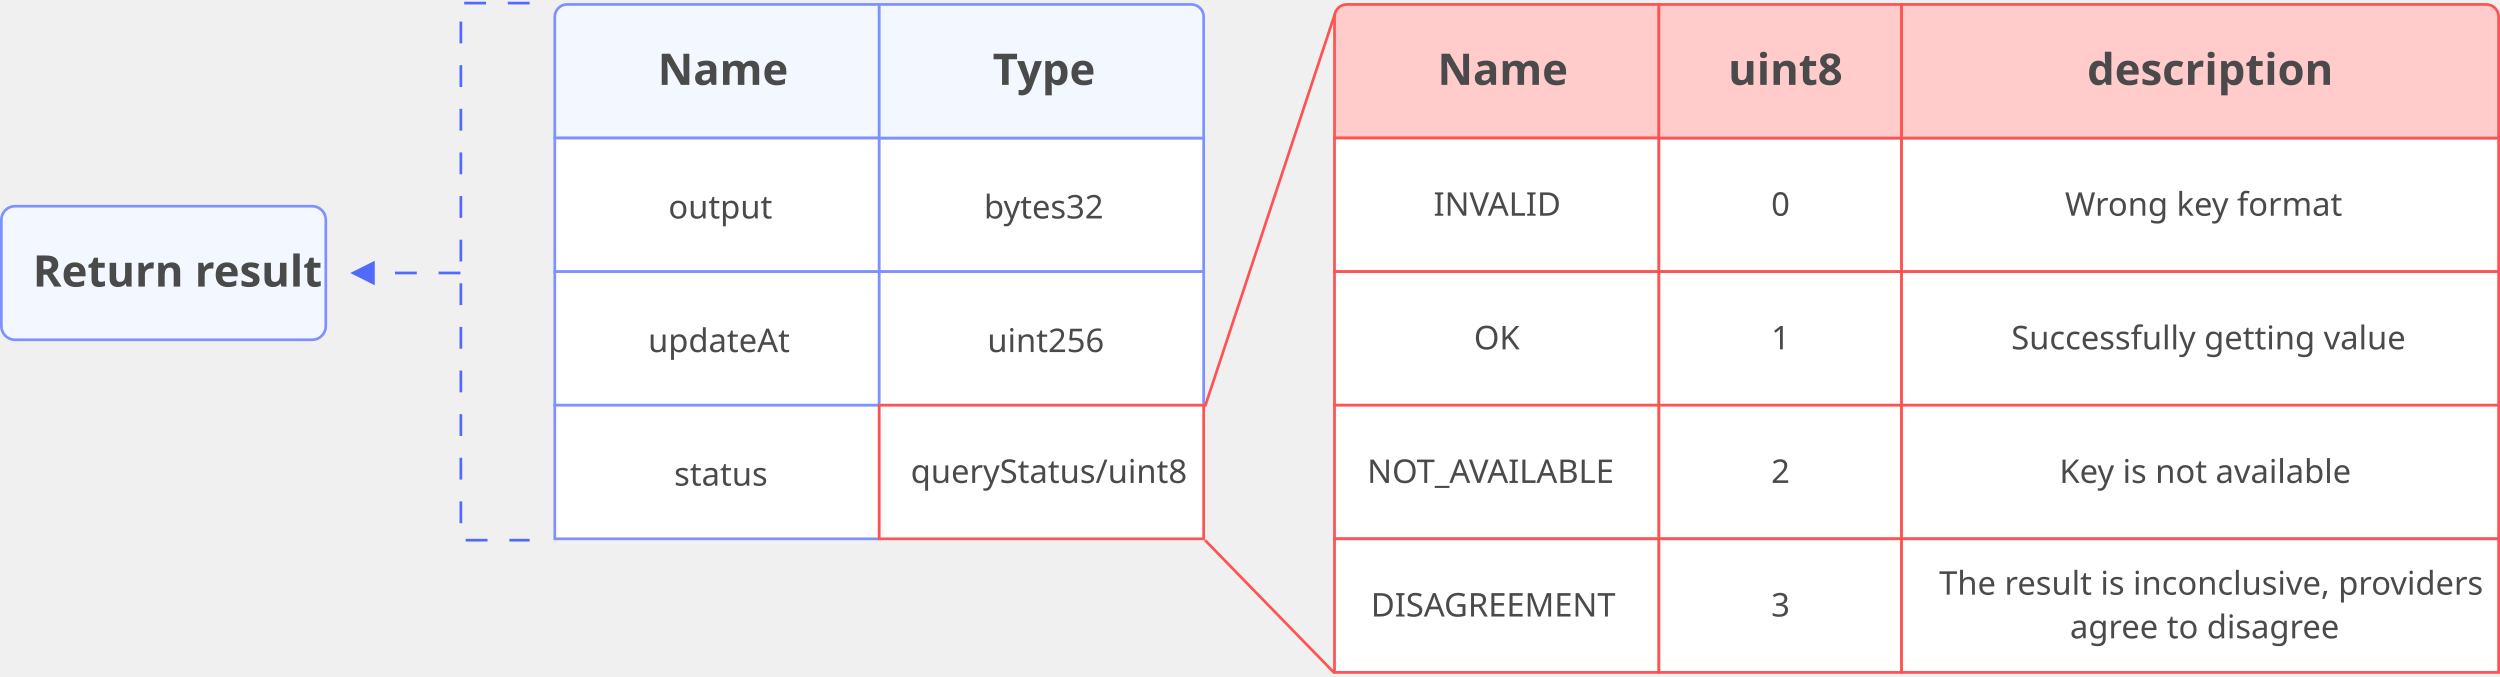
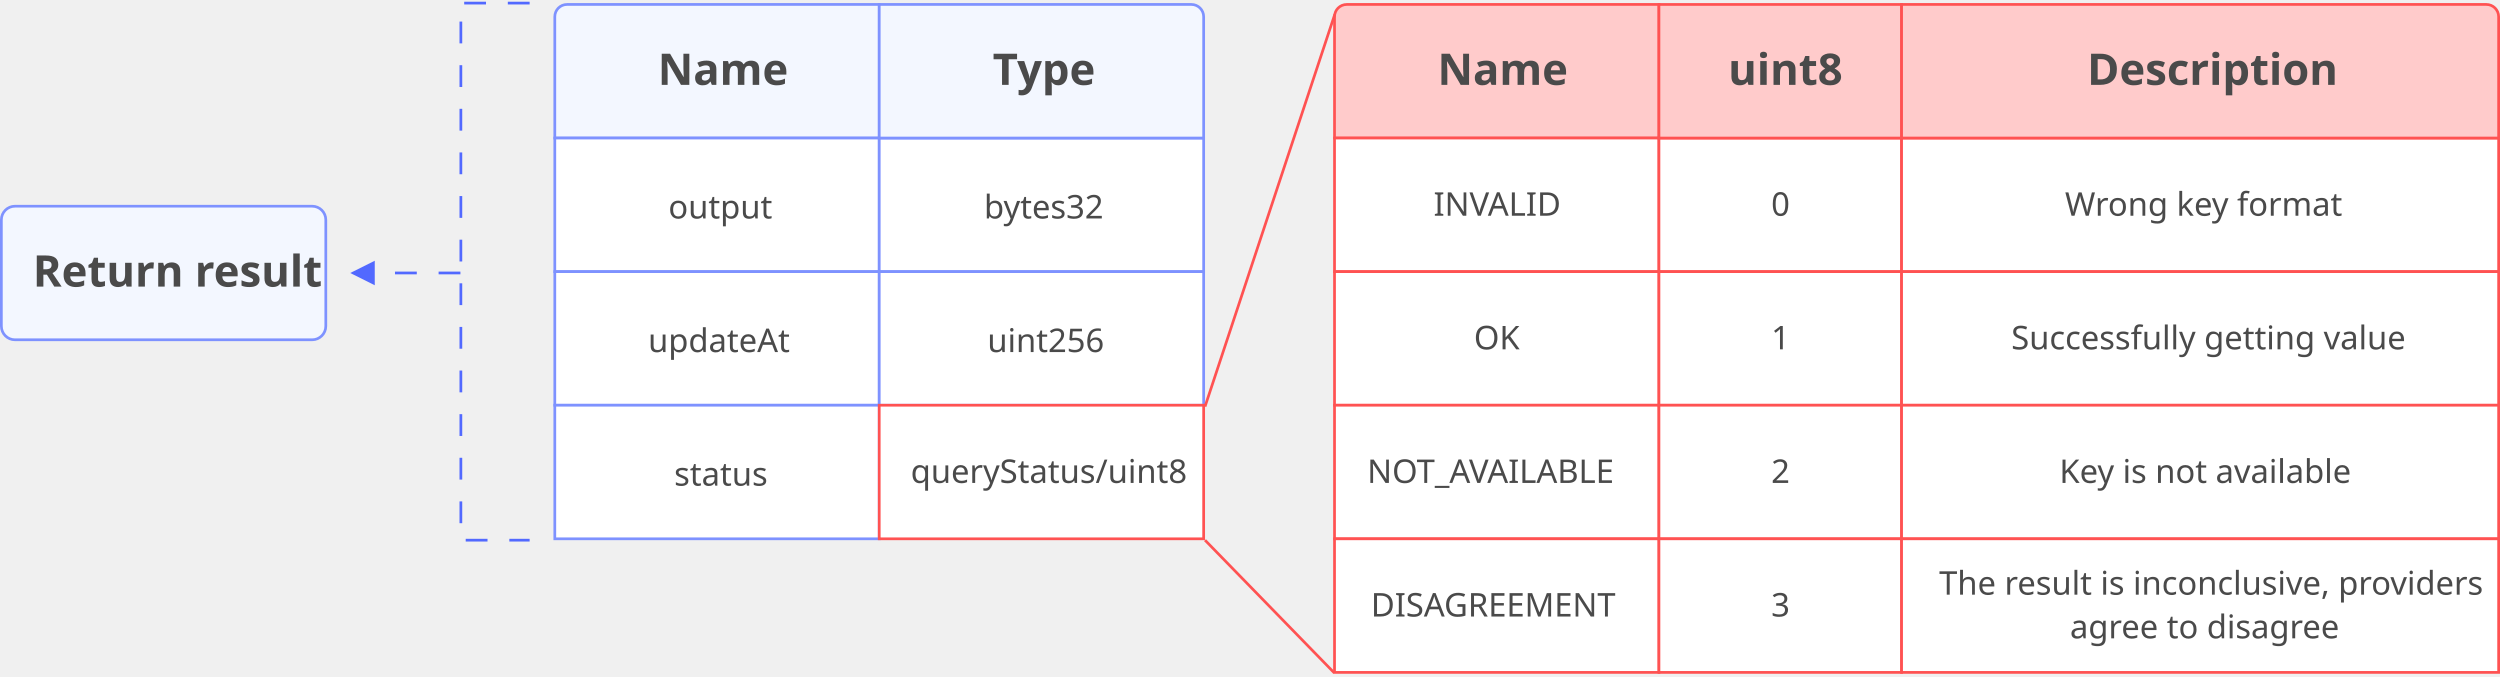
<svg xmlns="http://www.w3.org/2000/svg" height="248" viewBox="0 0 917 248" width="917">
  <g fill="none" fill-rule="evenodd">
    <g transform="translate(0 75.135)">
      <rect fill="#f3f7ff" height="49" rx="5" stroke="#7e92ff" width="119" x=".5" y=".5" />
      <text fill="#4a4a4a" font-family="Avenir-Heavy, Avenir" font-size="16" font-weight="600">
        <tspan x="12.052" y="30">Return result</tspan>
      </text>
    </g>
    <path d="m203.5 50.635h119v-49h-114.5a4.5 4.5 0 0 0 -4.5 4.5z" fill="#f3f7ff" stroke="#7e92ff" />
    <text fill="#4a4a4a" font-family="Avenir-Heavy, Avenir" font-size="16" font-weight="600" transform="translate(203 1.135)">
      <tspan x="38.284" y="30">Name</tspan>
    </text>
    <path d="m203.5 50.635h119v49h-119z" fill="#fff" stroke="#7e92ff" />
    <text fill="#4a4a4a" font-family="Avenir-Medium, Avenir" font-size="12" font-weight="400" transform="translate(203 50.135)">
      <tspan x="42.158" y="30">output</tspan>
    </text>
    <path d="m322.5 50.635h119v49h-119z" fill="#fff" stroke="#7e92ff" />
    <text fill="#4a4a4a" font-family="Avenir-Medium, Avenir" font-size="12" font-weight="400" transform="translate(322 50.135)">
      <tspan x="38.942" y="30">bytes32</tspan>
    </text>
    <path d="m203.5 99.635h119v49h-119z" fill="#fff" stroke="#7e92ff" />
    <text fill="#4a4a4a" font-family="Avenir-Medium, Avenir" font-size="12" font-weight="400" transform="translate(203 99.135)">
      <tspan x="34.718" y="30">updateAt</tspan>
    </text>
    <path d="m203.5 148.635h119v49h-119z" fill="#fff" stroke="#7e92ff" />
    <text fill="#4a4a4a" font-family="Avenir-Medium, Avenir" font-size="12" font-weight="400" transform="translate(203 148.135)">
      <tspan x="44.282" y="30">status</tspan>
    </text>
    <path d="m322.5 99.635h119v49h-119z" fill="#fff" stroke="#7e92ff" />
    <text fill="#4a4a4a" font-family="Avenir-Medium, Avenir" font-size="12" font-weight="400" transform="translate(322 99.135)">
      <tspan x="40.16" y="30">uint256</tspan>
    </text>
    <path d="m322.5 148.635h119v49h-119z" fill="#fff" stroke="#ff5252" />
    <text fill="#4a4a4a" font-family="Avenir-Medium, Avenir" font-size="12" font-weight="400" transform="translate(322 148.135)">
      <tspan x="12.05" y="29">queryStatus/uint8</tspan>
    </text>
    <path d="m442 198.135 47.383 48.652" stroke="#ff5252" />
    <path d="m322.5 1.635v49h119v-44.5a4.5 4.5 0 0 0 -4.5-4.5h-114.5z" fill="#f3f7ff" stroke="#7e92ff" />
    <text fill="#4a4a4a" font-family="Avenir-Heavy, Avenir" font-size="16" font-weight="600" transform="translate(322 1.135)">
      <tspan x="42.124" y="30">Type</tspan>
    </text>
    <path d="m489.5 50.635h119v-49h-114.5a4.5 4.5 0 0 0 -4.5 4.5z" fill="#ffcbcb" stroke="#ff5252" />
    <text fill="#4a4a4a" font-family="Avenir-Heavy, Avenir" font-size="16" font-weight="600" transform="translate(489 1.135)">
      <tspan x="38.284" y="30">Name</tspan>
    </text>
    <path d="m489.5 50.635h119v49h-119z" fill="#fff" stroke="#ff5252" />
    <text fill="#4a4a4a" font-family="Avenir-Medium, Avenir" font-size="12" font-weight="400" transform="translate(489 50.135)">
      <tspan x="36.824" y="29">INVALID</tspan>
    </text>
    <path d="m608.5 50.635v49h89v-49z" fill="#fff" stroke="#ff5252" />
    <text fill="#4a4a4a" font-family="Avenir-Medium, Avenir" font-size="12" font-weight="400" transform="translate(608 50.135)">
      <tspan x="41.664" y="29">0</tspan>
    </text>
    <path d="m697.5 50.635v49h219v-49z" fill="#fff" stroke="#ff5252" />
    <text fill="#4a4a4a" font-family="Avenir-Medium, Avenir" font-size="12" font-weight="400" transform="translate(697 50.135)">
      <tspan x="60.428" y="29">Wrong key format</tspan>
    </text>
    <path d="m489.5 99.635h119v49h-119z" fill="#fff" stroke="#ff5252" />
    <text fill="#4a4a4a" font-family="Avenir-Medium, Avenir" font-size="12" font-weight="400" transform="translate(489 99.135)">
      <tspan x="51.62" y="29">OK</tspan>
    </text>
    <path d="m489.5 148.635h119v49h-119z" fill="#fff" stroke="#ff5252" />
    <text fill="#4a4a4a" font-family="Avenir-Medium, Avenir" font-size="12" font-weight="400" transform="translate(489 148.135)">
      <tspan x="12.494" y="29">NOT_AVAILABLE</tspan>
    </text>
    <path d="m489.5 197.635h119v49h-119z" fill="#fff" stroke="#ff5252" />
    <text fill="#4a4a4a" font-family="Avenir-Medium, Avenir" font-size="12" font-weight="400" transform="translate(489 197.135)">
      <tspan x="13.838" y="29">DISAGREEMENT</tspan>
    </text>
    <path d="m608.5 99.635v49h89v-49z" fill="#fff" stroke="#ff5252" />
    <text fill="#4a4a4a" font-family="Avenir-Medium, Avenir" font-size="12" font-weight="400" transform="translate(608 99.135)">
      <tspan x="41.664" y="29">1</tspan>
    </text>
    <path d="m697.5 99.635v49h219v-49z" fill="#fff" stroke="#ff5252" />
    <text fill="#4a4a4a" font-family="Avenir-Medium, Avenir" font-size="12" font-weight="400" transform="translate(697 99.135)">
      <tspan x="40.72" y="29">Successfully getting value</tspan>
    </text>
    <path d="m608.5 148.635v49h89v-49z" fill="#fff" stroke="#ff5252" />
    <text fill="#4a4a4a" font-family="Avenir-Medium, Avenir" font-size="12" font-weight="400" transform="translate(608 148.135)">
      <tspan x="41.664" y="29">2</tspan>
    </text>
    <path d="m608.5 197.635v49h89v-49z" fill="#fff" stroke="#ff5252" />
    <text fill="#4a4a4a" font-family="Avenir-Medium, Avenir" font-size="12" font-weight="400" transform="translate(608 197.135)">
      <tspan x="41.664" y="29">3</tspan>
    </text>
    <path d="m697.5 148.635v49h219v-49z" fill="#fff" stroke="#ff5252" />
    <text fill="#4a4a4a" font-family="Avenir-Medium, Avenir" font-size="12" font-weight="400" transform="translate(697 148.135)">
      <tspan x="58.384" y="29">Key is not available</tspan>
    </text>
    <path d="m697.5 197.635v49h219v-49z" fill="#fff" stroke="#ff5252" />
    <text fill="#4a4a4a" font-family="Avenir-Medium, Avenir" font-size="12" font-weight="400" transform="translate(697 197.135)">
      <tspan x="14.272" y="21">The result is inconclusive, providers</tspan>
      <tspan x="62.266" y="37">agree to disagree</tspan>
    </text>
    <path d="m608.5 1.635v49h89v-49h-89z" fill="#ffcbcb" stroke="#ff5252" />
    <text fill="#4a4a4a" font-family="Avenir-Heavy, Avenir" font-size="16" font-weight="600" transform="translate(608 1.135)">
      <tspan x="25.888" y="30">uint8</tspan>
    </text>
    <path d="m697.5 1.635v49h219v-44.5a4.5 4.5 0 0 0 -4.5-4.5h-214.5z" fill="#ffcbcb" stroke="#ff5252" />
    <text fill="#4a4a4a" font-family="Avenir-Heavy, Avenir" font-size="16" font-weight="600" transform="translate(697 1.135)">
-       <tspan x="68.564" y="30">description</tspan>
+       <tspan x="68.564" y="30">Description</tspan>
    </text>
    <path d="m194.267 1.135h-25.222v197h25.222" stroke="#5269ff" stroke-dasharray="8 8" />
    <path d="m128.46 100.135 9-4.5v9zm40.422-.5v1h-8v-1zm-16 0v1h-8v-1z" fill="#5269ff" fill-rule="nonzero" />
    <path d="m442 149.135 47.575-143.817" stroke="#ff5252" />
  </g>
</svg>
